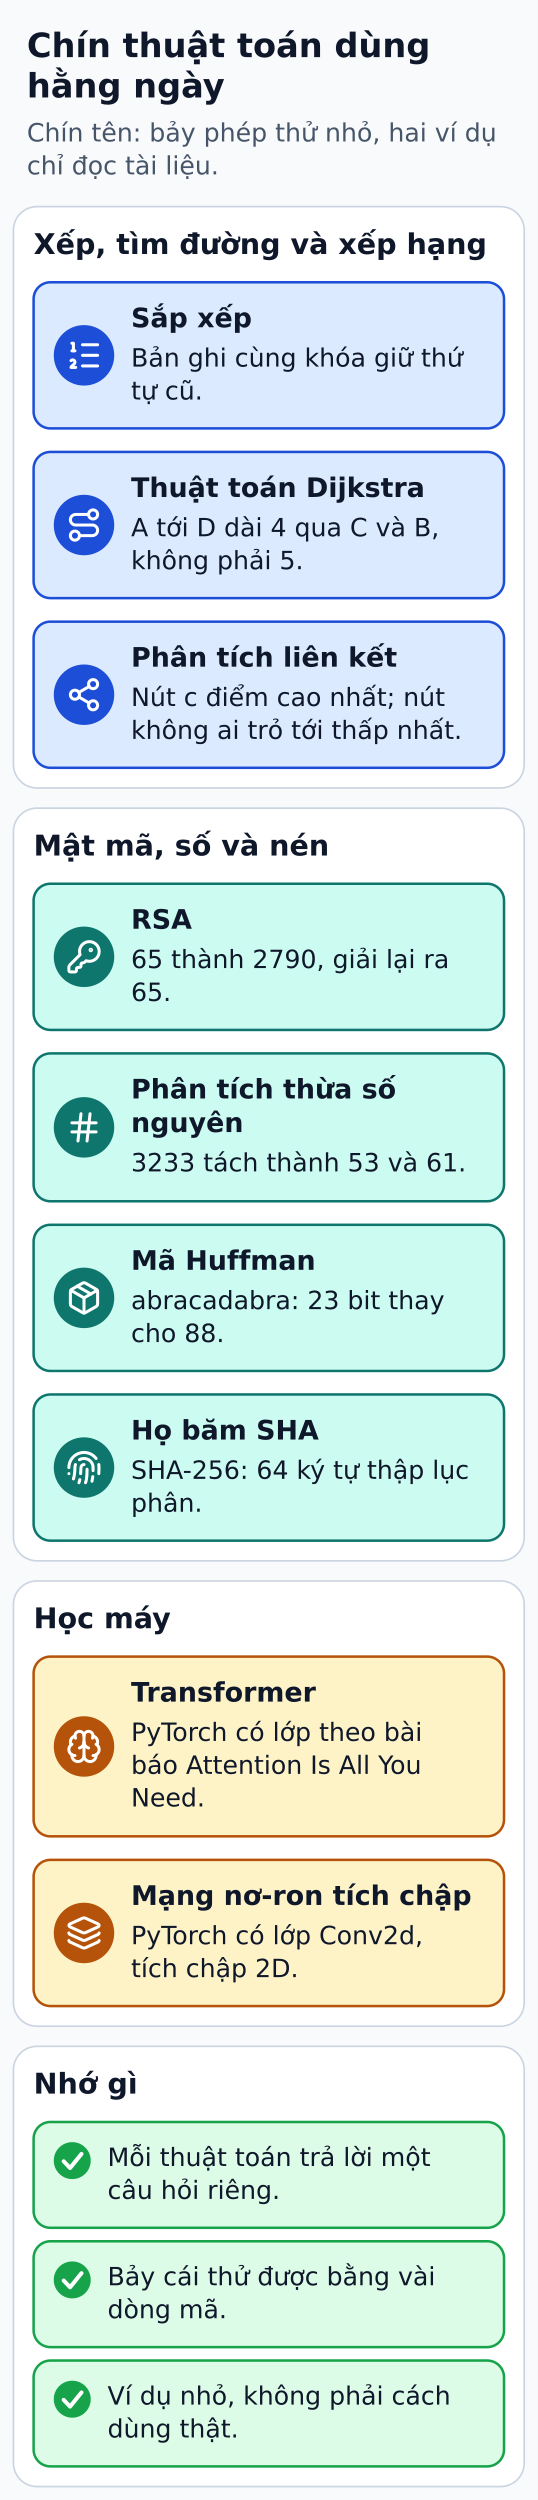
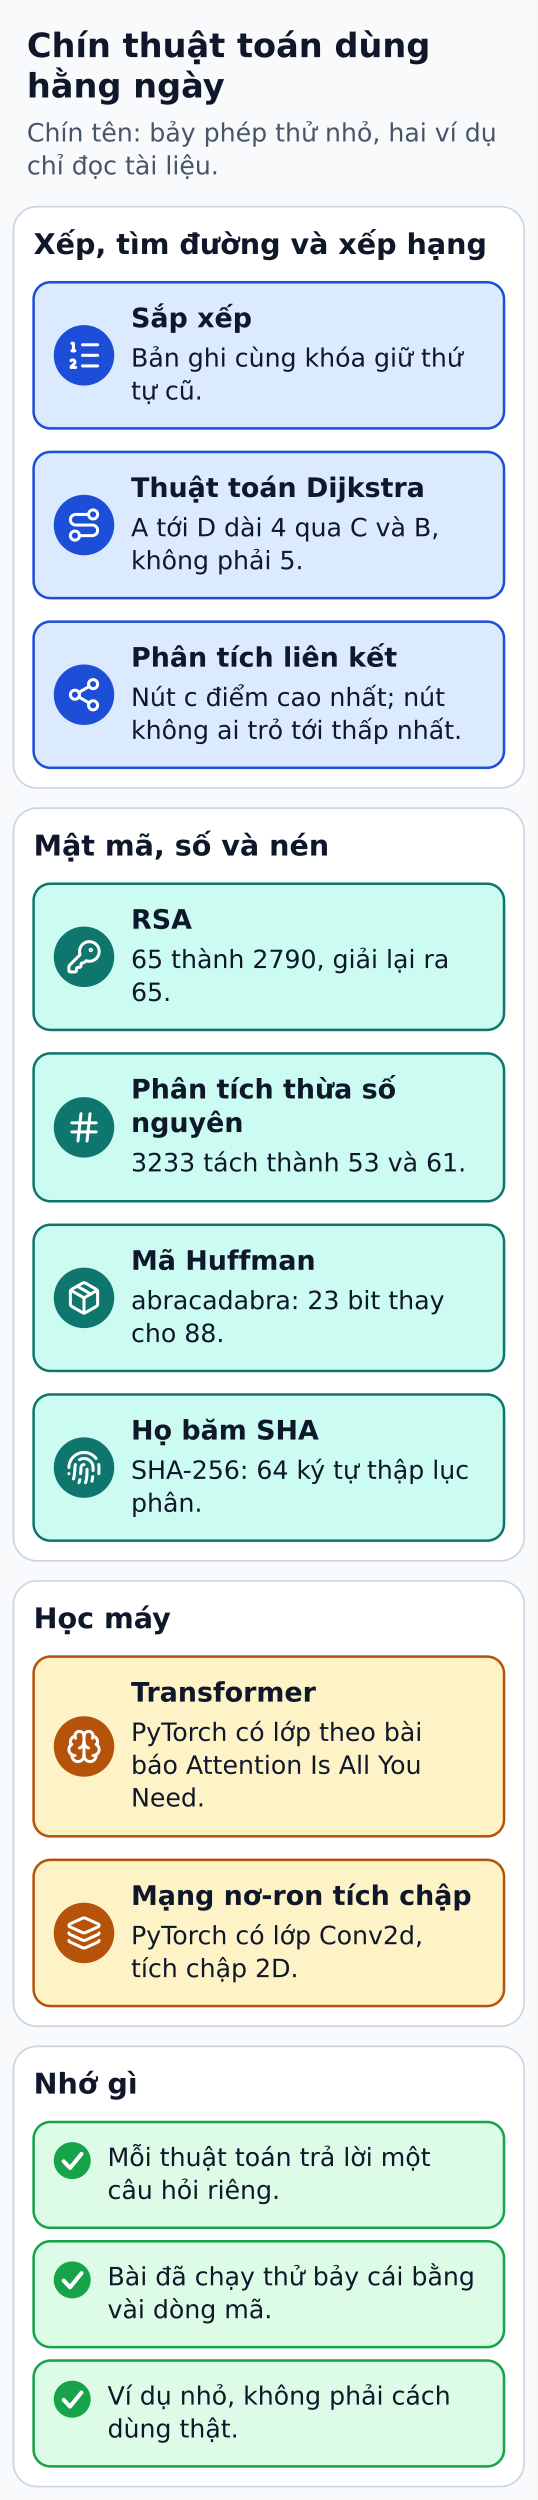
<svg xmlns="http://www.w3.org/2000/svg" width="320" height="1488" viewBox="0 0 320 1488" role="img" aria-labelledby="title desc">
  <defs>
    <marker id="arrow" markerWidth="8" markerHeight="8" refX="6" refY="3" orient="auto">
      <path d="M0,0 L6,3 L0,6" fill="none" stroke="#334155" stroke-width="1.5" />
    </marker>
  </defs>
  <rect width="320" height="1488" fill="#f8fafc" />
  <g font-family="DejaVu Sans, Arial, sans-serif" fill="#0f172a">
    <text x="16" y="34" font-size="20" fill="#0f172a" font-weight="bold" text-anchor="start">Chín thuật toán dùng</text>
    <text x="16" y="58" font-size="20" fill="#0f172a" font-weight="bold" text-anchor="start">hằng ngày</text>
    <text x="16" y="84.2" font-size="15" fill="#475569" font-weight="normal" text-anchor="start">Chín tên: bảy phép thử nhỏ, hai ví dụ</text>
    <text x="16" y="103.8" font-size="15" fill="#475569" font-weight="normal" text-anchor="start">chỉ đọc tài liệu.</text>
    <rect x="8" y="123" width="304" height="346" rx="14" fill="#ffffff" stroke="#cbd5e1" stroke-width="1" />
    <text x="20" y="151.2" font-size="17" fill="#0f172a" font-weight="bold" text-anchor="start">Xếp, tìm đường và xếp hạng</text>
    <rect x="20" y="168" width="280" height="87" rx="10" fill="#dbeafe" stroke="#1d4ed8" stroke-width="1.5" />
    <circle cx="50" cy="211.5" r="18" fill="#1d4ed8" />
    <g transform="translate(39.2 200.7) scale(0.9)" fill="none" stroke="#FFFFFF" stroke-width="2" stroke-linecap="round" stroke-linejoin="round">
      <path d="M11 5h10" />
      <path d="M11 12h10" />
      <path d="M11 19h10" />
      <path d="M4 4h1v5" />
      <path d="M4 9h2" />
      <path d="M6.5 20H3.4c0-1 2.6-1.925 2.6-3.5a1.5 1.5 0 0 0-2.6-1.02" />
    </g>
    <text x="78" y="194.8" font-size="16" fill="#0f172a" font-weight="bold" text-anchor="start">Sắp xếp</text>
    <text x="78" y="218.2" font-size="15" fill="#0f172a" font-weight="normal" text-anchor="start">Bản ghi cùng khóa giữ thứ</text>
    <text x="78" y="237.8" font-size="15" fill="#0f172a" font-weight="normal" text-anchor="start">tự cũ.</text>
    <rect x="20" y="269" width="280" height="87" rx="10" fill="#dbeafe" stroke="#1d4ed8" stroke-width="1.5" />
    <circle cx="50" cy="312.5" r="18" fill="#1d4ed8" />
    <g transform="translate(39.2 301.7) scale(0.9)" fill="none" stroke="#FFFFFF" stroke-width="2" stroke-linecap="round" stroke-linejoin="round">
      <circle cx="6" cy="19" r="3" />
      <path d="M9 19h8.5a3.5 3.5 0 0 0 0-7h-11a3.5 3.5 0 0 1 0-7H15" />
      <circle cx="18" cy="5" r="3" />
    </g>
    <text x="78" y="295.8" font-size="16" fill="#0f172a" font-weight="bold" text-anchor="start">Thuật toán Dijkstra</text>
    <text x="78" y="319.2" font-size="15" fill="#0f172a" font-weight="normal" text-anchor="start">A tới D dài 4 qua C và B,</text>
    <text x="78" y="338.8" font-size="15" fill="#0f172a" font-weight="normal" text-anchor="start">không phải 5.</text>
    <rect x="20" y="370" width="280" height="87" rx="10" fill="#dbeafe" stroke="#1d4ed8" stroke-width="1.5" />
    <circle cx="50" cy="413.5" r="18" fill="#1d4ed8" />
    <g transform="translate(39.2 402.7) scale(0.9)" fill="none" stroke="#FFFFFF" stroke-width="2" stroke-linecap="round" stroke-linejoin="round">
      <circle cx="18" cy="5" r="3" />
      <circle cx="6" cy="12" r="3" />
      <circle cx="18" cy="19" r="3" />
      <line x1="8.59" x2="15.42" y1="13.51" y2="17.49" />
      <line x1="15.41" x2="8.59" y1="6.51" y2="10.49" />
    </g>
    <text x="78" y="396.8" font-size="16" fill="#0f172a" font-weight="bold" text-anchor="start">Phân tích liên kết</text>
    <text x="78" y="420.2" font-size="15" fill="#0f172a" font-weight="normal" text-anchor="start">Nút c điểm cao nhất; nút</text>
    <text x="78" y="439.8" font-size="15" fill="#0f172a" font-weight="normal" text-anchor="start">không ai trỏ tới thấp nhất.</text>
    <rect x="8" y="481" width="304" height="448" rx="14" fill="#ffffff" stroke="#cbd5e1" stroke-width="1" />
    <text x="20" y="509.2" font-size="17" fill="#0f172a" font-weight="bold" text-anchor="start">Mật mã, số và nén</text>
    <rect x="20" y="526" width="280" height="87" rx="10" fill="#ccfbf1" stroke="#0f766e" stroke-width="1.5" />
    <circle cx="50" cy="569.5" r="18" fill="#0f766e" />
    <g transform="translate(39.2 558.7) scale(0.9)" fill="none" stroke="#FFFFFF" stroke-width="2" stroke-linecap="round" stroke-linejoin="round">
      <path d="M2.586 17.414A2 2 0 0 0 2 18.828V21a1 1 0 0 0 1 1h3a1 1 0 0 0 1-1v-1a1 1 0 0 1 1-1h1a1 1 0 0 0 1-1v-1a1 1 0 0 1 1-1h.172a2 2 0 0 0 1.414-.586l.814-.814a6.5 6.5 0 1 0-4-4z" />
      <circle cx="16.5" cy="7.5" fill="#FFFFFF" r=".5" />
    </g>
    <text x="78" y="552.8" font-size="16" fill="#0f172a" font-weight="bold" text-anchor="start">RSA</text>
    <text x="78" y="576.2" font-size="15" fill="#0f172a" font-weight="normal" text-anchor="start">65 thành 2790, giải lại ra</text>
    <text x="78" y="595.8" font-size="15" fill="#0f172a" font-weight="normal" text-anchor="start">65.</text>
    <rect x="20" y="627" width="280" height="88" rx="10" fill="#ccfbf1" stroke="#0f766e" stroke-width="1.5" />
    <circle cx="50" cy="671" r="18" fill="#0f766e" />
    <g transform="translate(39.2 660.2) scale(0.9)" fill="none" stroke="#FFFFFF" stroke-width="2" stroke-linecap="round" stroke-linejoin="round">
      <line x1="4" x2="20" y1="9" y2="9" />
      <line x1="4" x2="20" y1="15" y2="15" />
      <line x1="10" x2="8" y1="3" y2="21" />
      <line x1="16" x2="14" y1="3" y2="21" />
    </g>
    <text x="78" y="653.8" font-size="16" fill="#0f172a" font-weight="bold" text-anchor="start">Phân tích thừa số</text>
    <text x="78" y="673.8" font-size="16" fill="#0f172a" font-weight="bold" text-anchor="start">nguyên</text>
    <text x="78" y="697.2" font-size="15" fill="#0f172a" font-weight="normal" text-anchor="start">3233 tách thành 53 và 61.</text>
    <rect x="20" y="729" width="280" height="87" rx="10" fill="#ccfbf1" stroke="#0f766e" stroke-width="1.5" />
    <circle cx="50" cy="772.5" r="18" fill="#0f766e" />
    <g transform="translate(39.2 761.7) scale(0.9)" fill="none" stroke="#FFFFFF" stroke-width="2" stroke-linecap="round" stroke-linejoin="round">
      <path d="M11 21.73a2 2 0 0 0 2 0l7-4A2 2 0 0 0 21 16V8a2 2 0 0 0-1-1.73l-7-4a2 2 0 0 0-2 0l-7 4A2 2 0 0 0 3 8v8a2 2 0 0 0 1 1.73z" />
      <path d="M12 22V12" />
      <polyline points="3.29 7 12 12 20.71 7" />
      <path d="m7.5 4.27 9 5.15" />
    </g>
    <text x="78" y="755.8" font-size="16" fill="#0f172a" font-weight="bold" text-anchor="start">Mã Huffman</text>
    <text x="78" y="779.2" font-size="15" fill="#0f172a" font-weight="normal" text-anchor="start">abracadabra: 23 bit thay</text>
    <text x="78" y="798.8" font-size="15" fill="#0f172a" font-weight="normal" text-anchor="start">cho 88.</text>
    <rect x="20" y="830" width="280" height="87" rx="10" fill="#ccfbf1" stroke="#0f766e" stroke-width="1.5" />
    <circle cx="50" cy="873.5" r="18" fill="#0f766e" />
    <g transform="translate(39.2 862.7) scale(0.9)" fill="none" stroke="#FFFFFF" stroke-width="2" stroke-linecap="round" stroke-linejoin="round">
      <path d="M12 10a2 2 0 0 0-2 2c0 1.02-.1 2.51-.26 4" />
      <path d="M14 13.12c0 2.38 0 6.38-1 8.88" />
      <path d="M17.29 21.02c.12-.6.43-2.3.5-3.02" />
      <path d="M2 12a10 10 0 0 1 18-6" />
      <path d="M2 16h.01" />
      <path d="M21.8 16c.2-2 .131-5.354 0-6" />
      <path d="M5 19.5C5.5 18 6 15 6 12a6 6 0 0 1 .34-2" />
      <path d="M8.65 22c.21-.66.45-1.32.57-2" />
      <path d="M9 6.8a6 6 0 0 1 9 5.2v2" />
    </g>
    <text x="78" y="856.8" font-size="16" fill="#0f172a" font-weight="bold" text-anchor="start">Họ băm SHA</text>
    <text x="78" y="880.2" font-size="15" fill="#0f172a" font-weight="normal" text-anchor="start">SHA-256: 64 ký tự thập lục</text>
    <text x="78" y="899.8" font-size="15" fill="#0f172a" font-weight="normal" text-anchor="start">phân.</text>
    <rect x="8" y="941" width="304" height="265" rx="14" fill="#ffffff" stroke="#cbd5e1" stroke-width="1" />
    <text x="20" y="969.1" font-size="17" fill="#0f172a" font-weight="bold" text-anchor="start">Học máy</text>
    <rect x="20" y="986" width="280" height="107" rx="10" fill="#fef3c7" stroke="#b45309" stroke-width="1.5" />
    <circle cx="50" cy="1039.5" r="18" fill="#b45309" />
    <g transform="translate(39.2 1028.7) scale(0.9)" fill="none" stroke="#FFFFFF" stroke-width="2" stroke-linecap="round" stroke-linejoin="round">
      <path d="M12 18V5" />
      <path d="M15 13a4.17 4.17 0 0 1-3-4 4.17 4.17 0 0 1-3 4" />
      <path d="M17.598 6.5A3 3 0 1 0 12 5a3 3 0 1 0-5.598 1.5" />
      <path d="M17.997 5.125a4 4 0 0 1 2.526 5.77" />
      <path d="M18 18a4 4 0 0 0 2-7.464" />
      <path d="M19.967 17.483A4 4 0 1 1 12 18a4 4 0 1 1-7.967-.517" />
      <path d="M6 18a4 4 0 0 1-2-7.464" />
      <path d="M6.003 5.125a4 4 0 0 0-2.526 5.77" />
    </g>
    <text x="78" y="1012.8" font-size="16" fill="#0f172a" font-weight="bold" text-anchor="start">Transformer</text>
    <text x="78" y="1036.2" font-size="15" fill="#0f172a" font-weight="normal" text-anchor="start">PyTorch có lớp theo bài</text>
    <text x="78" y="1055.8" font-size="15" fill="#0f172a" font-weight="normal" text-anchor="start">báo Attention Is All You</text>
    <text x="78" y="1075.2" font-size="15" fill="#0f172a" font-weight="normal" text-anchor="start">Need.</text>
    <rect x="20" y="1107" width="280" height="87" rx="10" fill="#fef3c7" stroke="#b45309" stroke-width="1.5" />
    <circle cx="50" cy="1150.5" r="18" fill="#b45309" />
    <g transform="translate(39.2 1139.7) scale(0.9)" fill="none" stroke="#FFFFFF" stroke-width="2" stroke-linecap="round" stroke-linejoin="round">
      <path d="M12.83 2.18a2 2 0 0 0-1.66 0L2.6 6.08a1 1 0 0 0 0 1.83l8.58 3.91a2 2 0 0 0 1.66 0l8.58-3.9a1 1 0 0 0 0-1.83z" />
      <path d="M2 12a1 1 0 0 0 .58.91l8.6 3.91a2 2 0 0 0 1.65 0l8.58-3.9A1 1 0 0 0 22 12" />
      <path d="M2 17a1 1 0 0 0 .58.91l8.6 3.91a2 2 0 0 0 1.65 0l8.58-3.9A1 1 0 0 0 22 17" />
    </g>
    <text x="78" y="1133.8" font-size="16" fill="#0f172a" font-weight="bold" text-anchor="start">Mạng nơ-ron tích chập</text>
    <text x="78" y="1157.2" font-size="15" fill="#0f172a" font-weight="normal" text-anchor="start">PyTorch có lớp Conv2d,</text>
    <text x="78" y="1176.8" font-size="15" fill="#0f172a" font-weight="normal" text-anchor="start">tích chập 2D.</text>
    <rect x="8" y="1218" width="304" height="262" rx="14" fill="#ffffff" stroke="#cbd5e1" stroke-width="1" />
    <text x="20" y="1246.1" font-size="17" fill="#0f172a" font-weight="bold" text-anchor="start">Nhớ gì</text>
    <rect x="20" y="1263" width="280" height="63" rx="10" fill="#dcfce7" stroke="#16a34a" stroke-width="1.5" />
    <circle cx="43" cy="1286" r="11" fill="#16a34a" />
    <polyline points="37.9,1286.4 41.7,1290.4 48.5,1282" fill="none" stroke="#ffffff" stroke-width="2.4" stroke-linecap="round" stroke-linejoin="round" />
    <text x="64" y="1289.2" font-size="15" fill="#0f172a" font-weight="normal" text-anchor="start">Mỗi thuật toán trả lời một</text>
    <text x="64" y="1308.8" font-size="15" fill="#0f172a" font-weight="normal" text-anchor="start">câu hỏi riêng.</text>
    <rect x="20" y="1334" width="280" height="63" rx="10" fill="#dcfce7" stroke="#16a34a" stroke-width="1.5" />
    <circle cx="43" cy="1357" r="11" fill="#16a34a" />
    <polyline points="37.9,1357.4 41.7,1361.4 48.5,1353" fill="none" stroke="#ffffff" stroke-width="2.4" stroke-linecap="round" stroke-linejoin="round" />
-     <text x="64" y="1360.2" font-size="15" fill="#0f172a" font-weight="normal" text-anchor="start">Bảy cái thử được bằng vài</text>
-     <text x="64" y="1379.8" font-size="15" fill="#0f172a" font-weight="normal" text-anchor="start">dòng mã.</text>
+     <text x="64" y="1360.2" font-size="15" fill="#0f172a" font-weight="normal" text-anchor="start">Bài đã chạy thử bảy cái bằng</text>
+     <text x="64" y="1379.8" font-size="15" fill="#0f172a" font-weight="normal" text-anchor="start">vài dòng mã.</text>
    <rect x="20" y="1405" width="280" height="63" rx="10" fill="#dcfce7" stroke="#16a34a" stroke-width="1.5" />
    <circle cx="43" cy="1428" r="11" fill="#16a34a" />
    <polyline points="37.9,1428.4 41.7,1432.4 48.5,1424" fill="none" stroke="#ffffff" stroke-width="2.4" stroke-linecap="round" stroke-linejoin="round" />
    <text x="64" y="1431.2" font-size="15" fill="#0f172a" font-weight="normal" text-anchor="start">Ví dụ nhỏ, không phải cách</text>
    <text x="64" y="1450.8" font-size="15" fill="#0f172a" font-weight="normal" text-anchor="start">dùng thật.</text>
  </g>
</svg>
